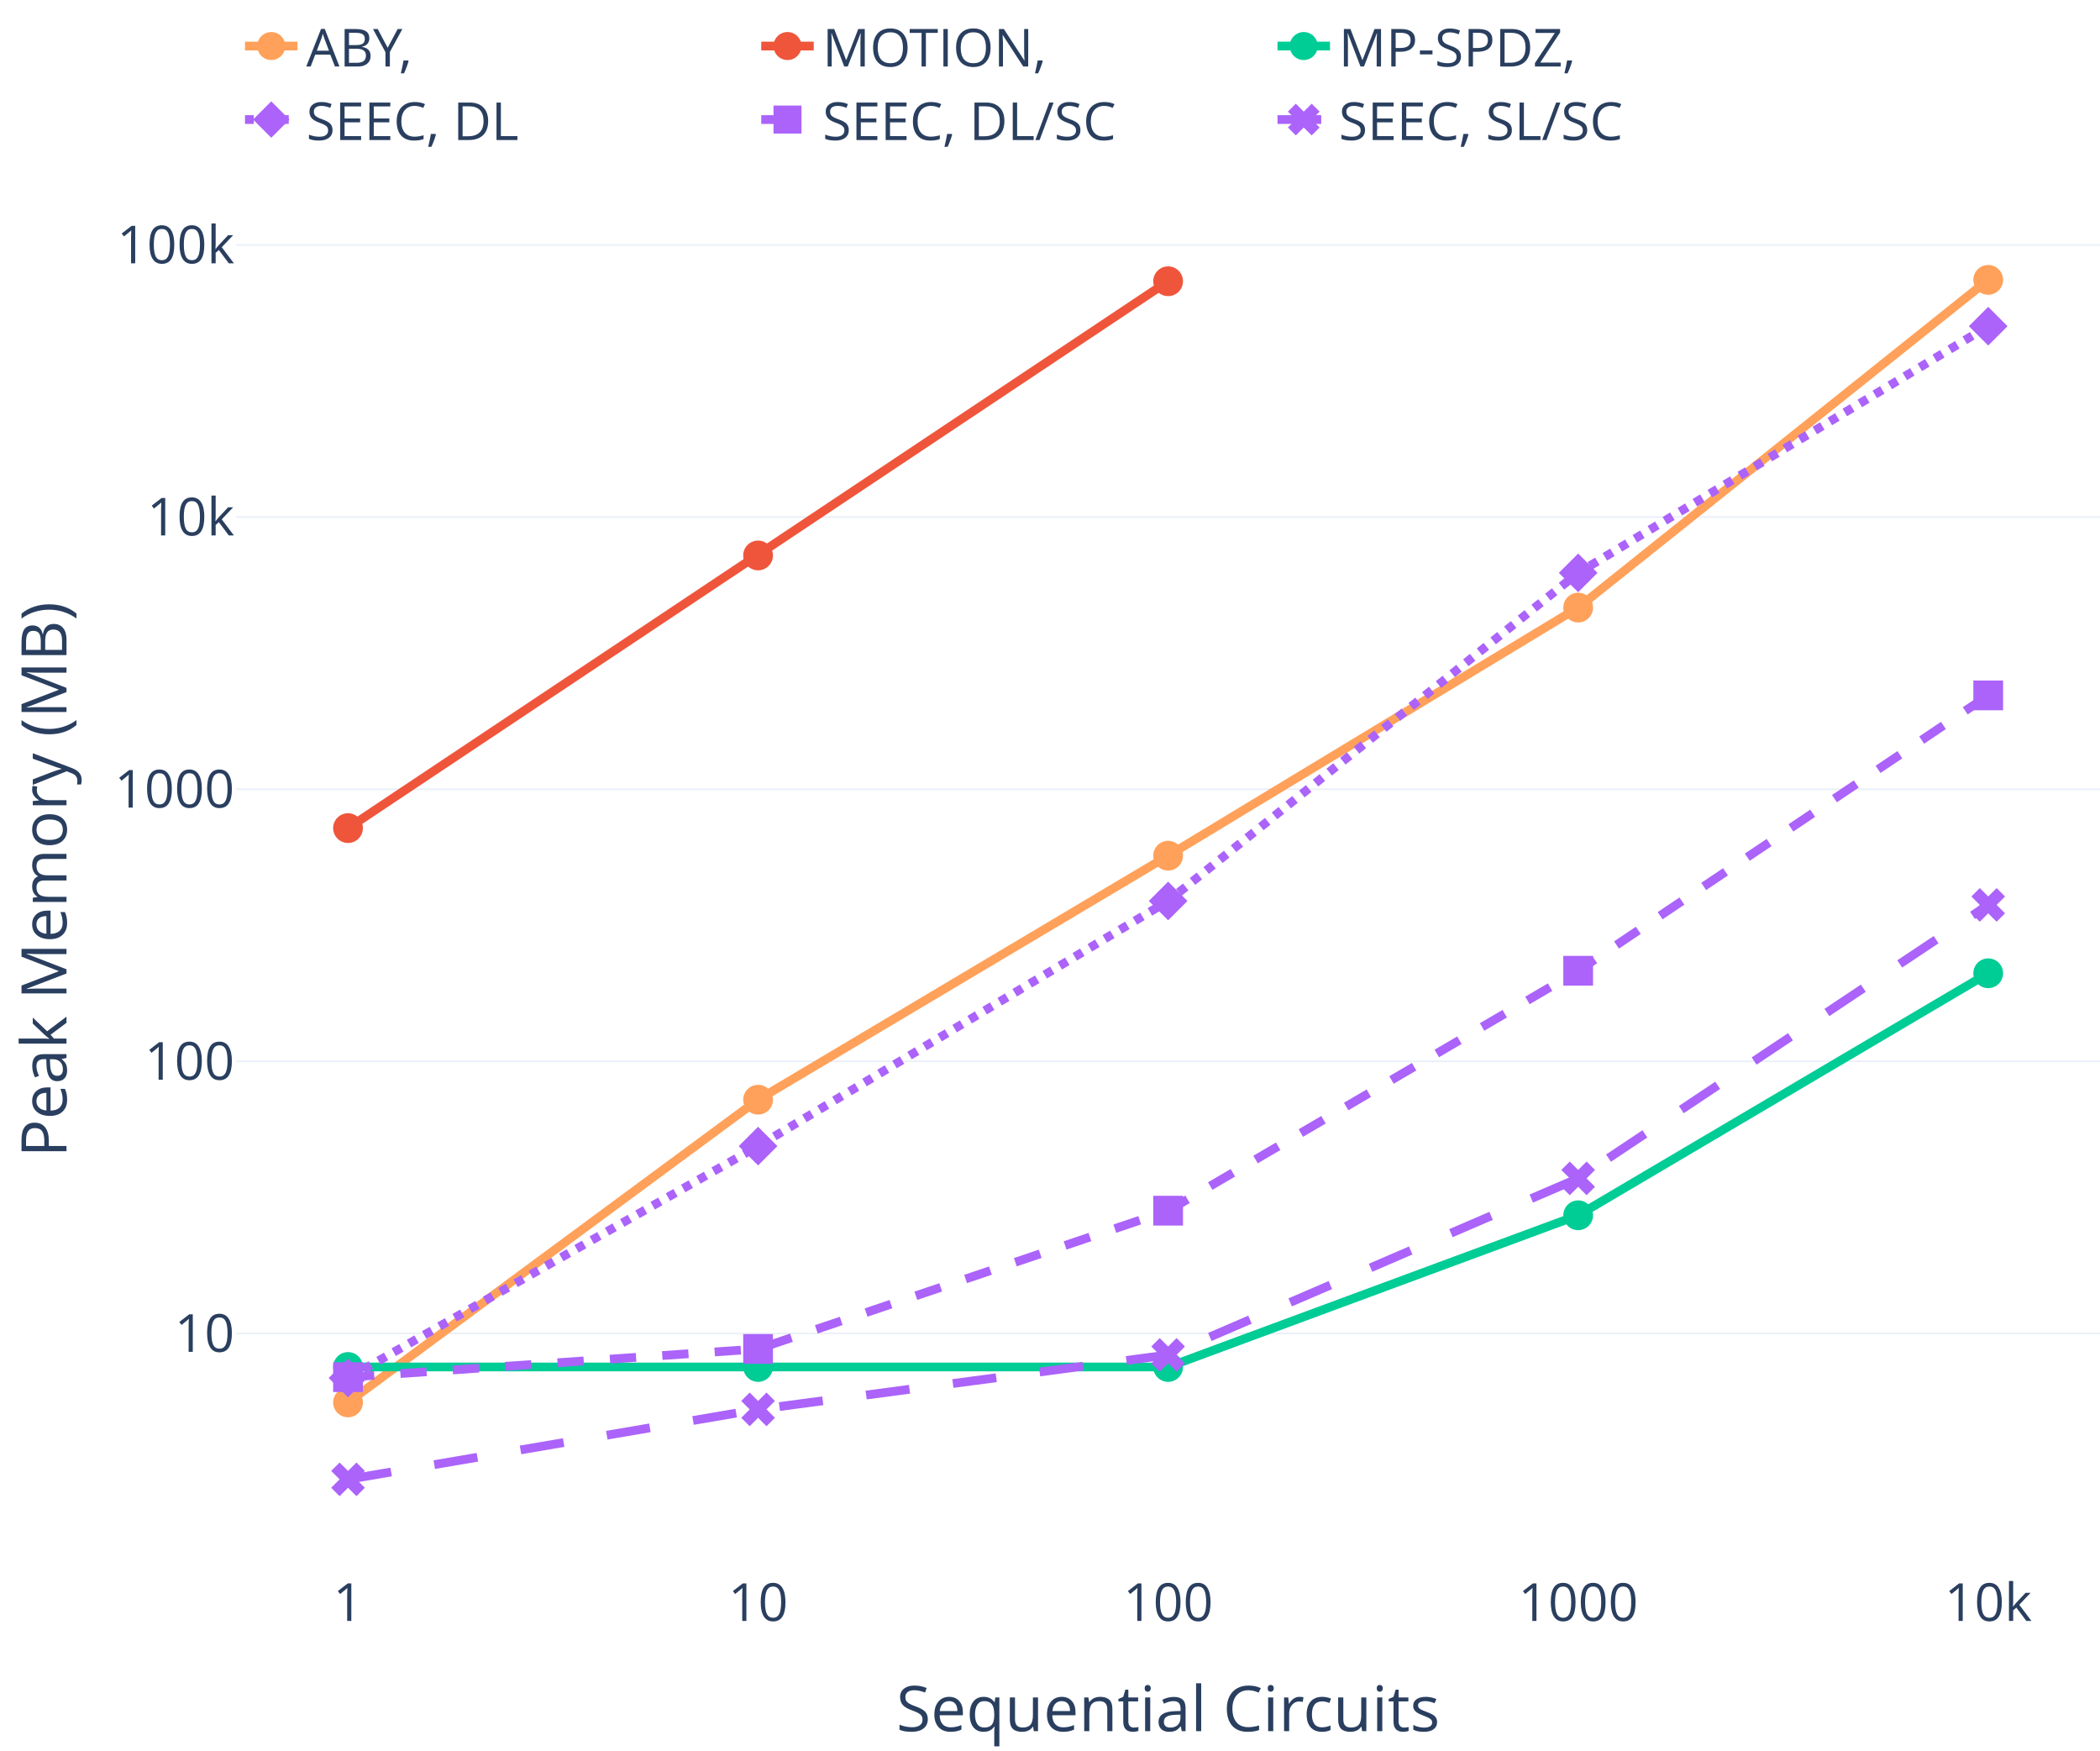
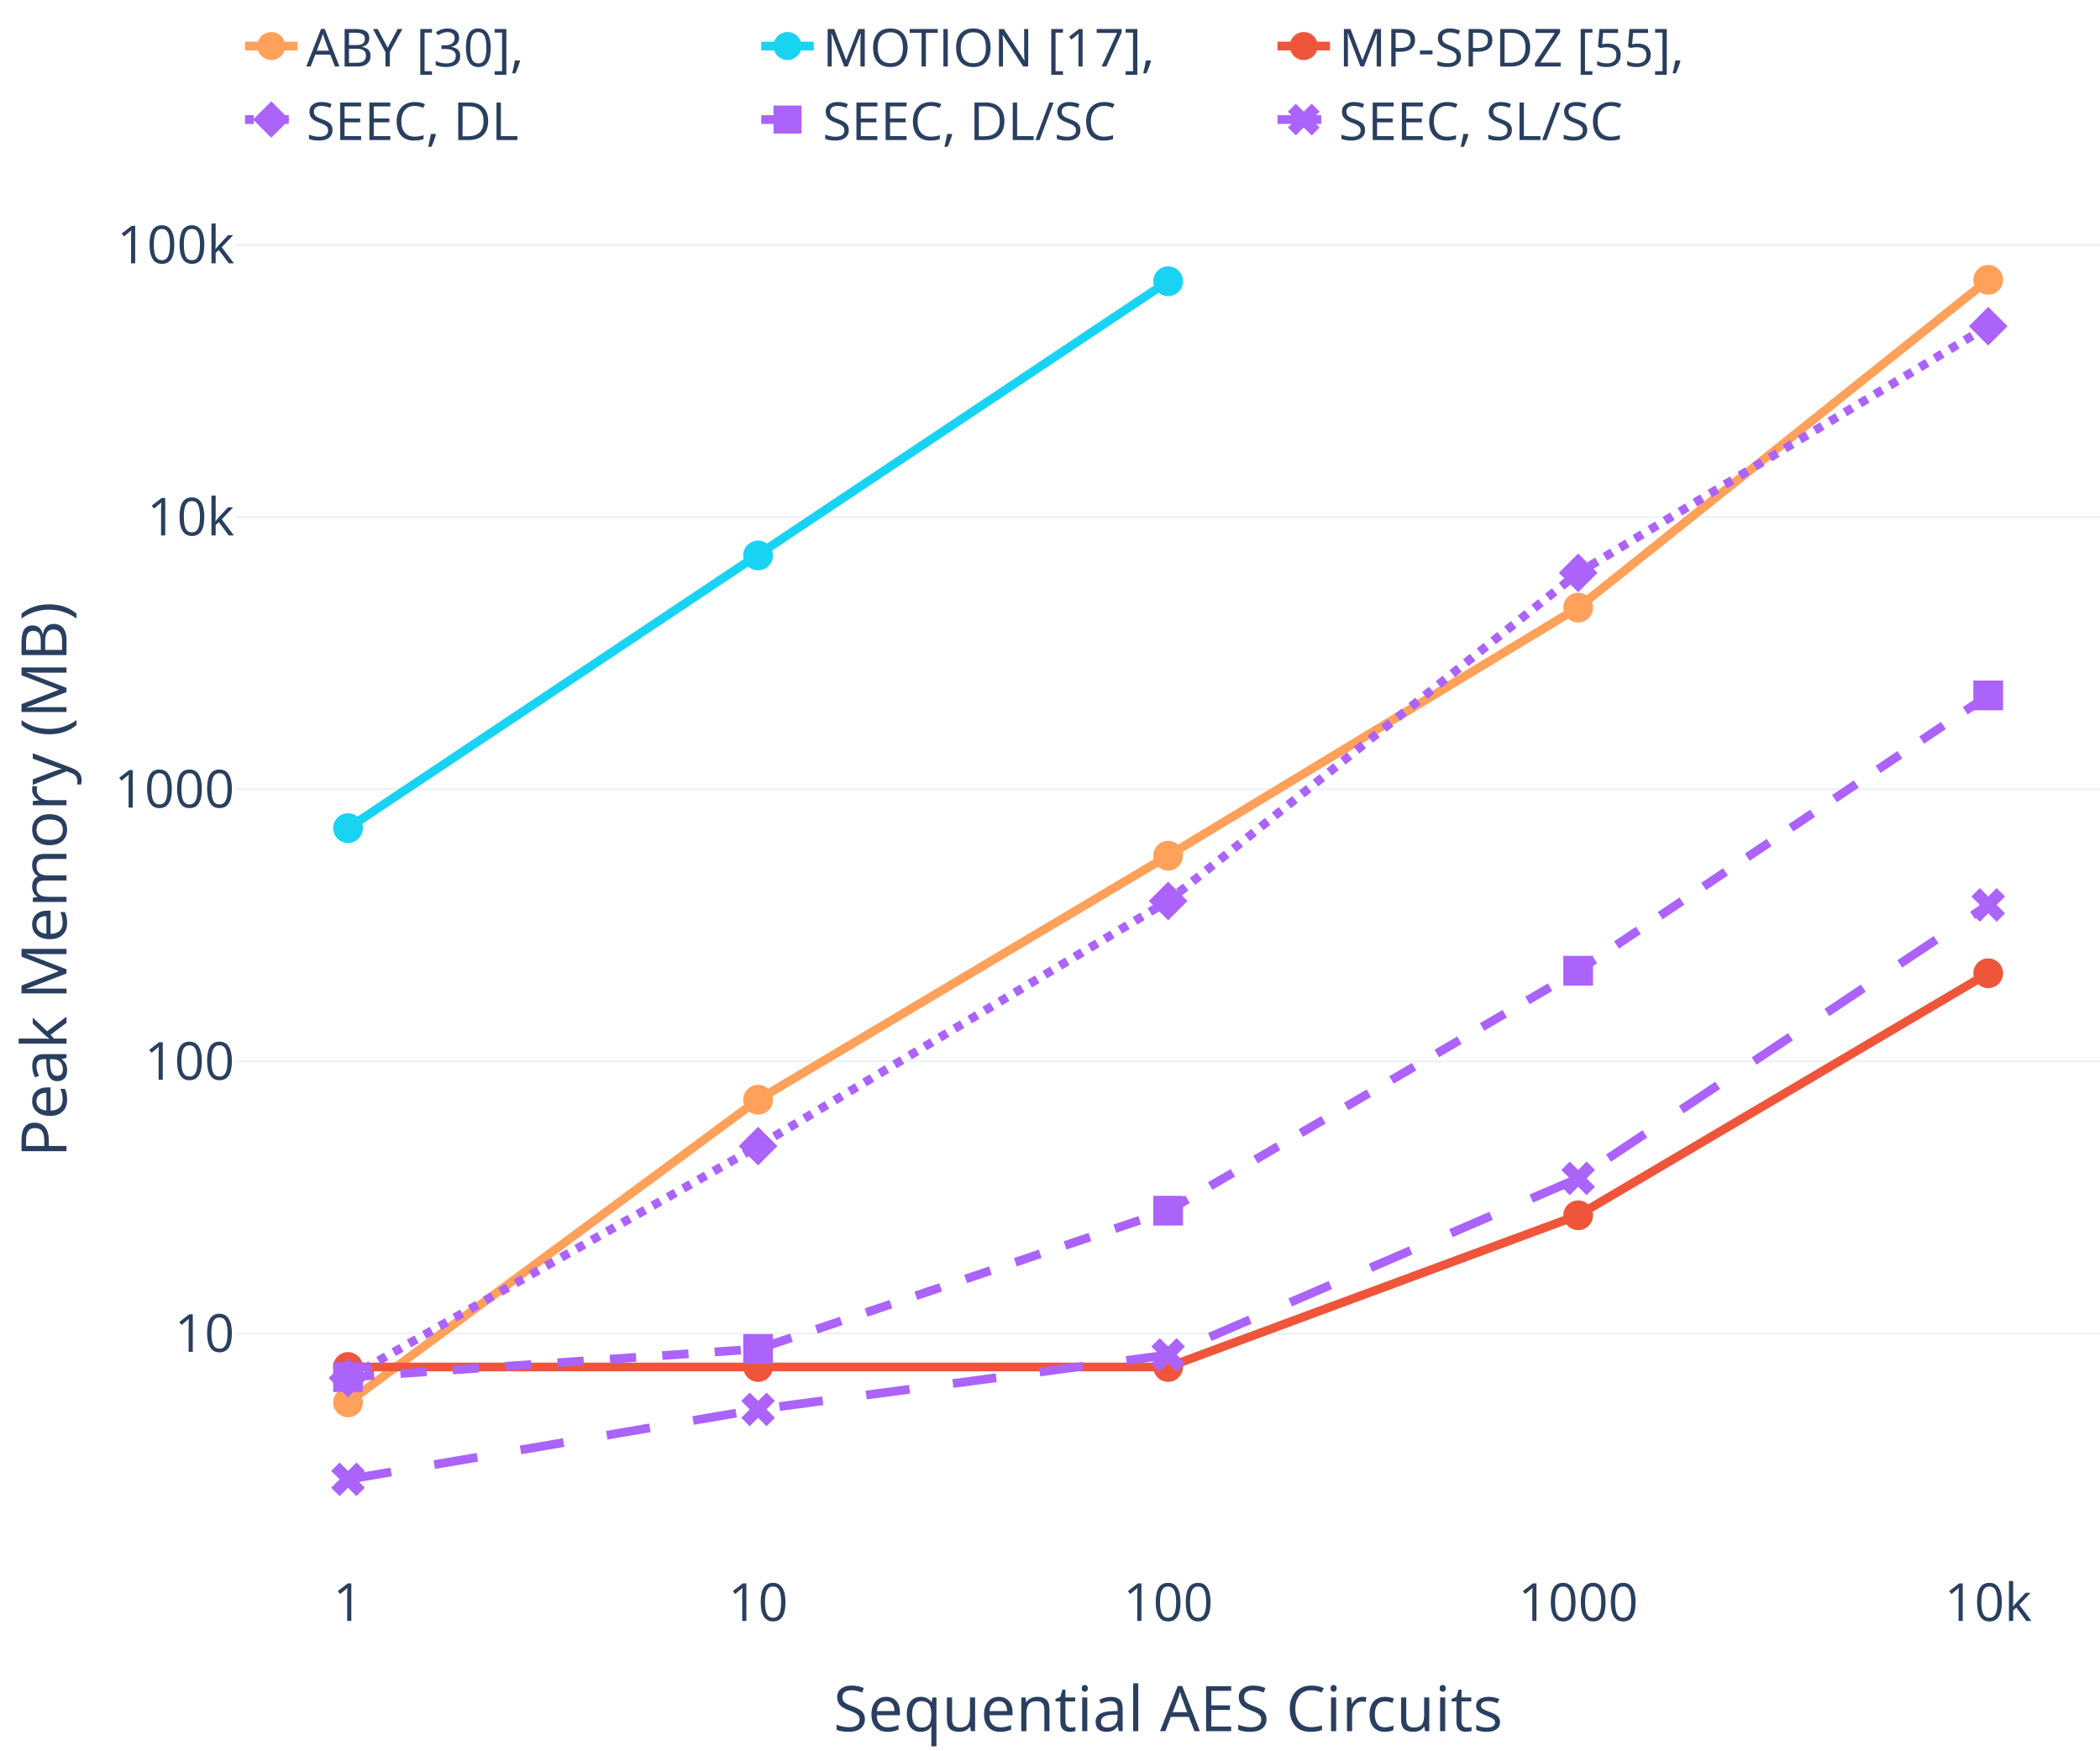
<svg xmlns="http://www.w3.org/2000/svg" class="main-svg" width="1200" height="1000" style="" viewBox="0 0 1200 1000">
  <rect x="0" y="0" width="1200" height="1000" style="fill: rgb(255, 255, 255); fill-opacity: 1;" />
-   <defs id="defs-b455f7">
+   <defs id="defs-4f9ef7">
    <g class="clips">
-       <clipPath id="clipb455f7xyplot" class="plotclip">
+       <clipPath id="clip4f9ef7xyplot" class="plotclip">
        <rect width="1065" height="785" />
      </clipPath>
-       <clipPath class="axesclip" id="clipb455f7x">
+       <clipPath class="axesclip" id="clip4f9ef7x">
        <rect x="135" y="0" width="1065" height="1000" />
      </clipPath>
-       <clipPath class="axesclip" id="clipb455f7y">
+       <clipPath class="axesclip" id="clip4f9ef7y">
        <rect x="0" y="110" width="1200" height="785" />
      </clipPath>
-       <clipPath class="axesclip" id="clipb455f7xy">
+       <clipPath class="axesclip" id="clip4f9ef7xy">
        <rect x="135" y="110" width="1065" height="785" />
      </clipPath>
    </g>
    <g class="gradients" />
    <g class="patterns" />
  </defs>
  <g class="bglayer" />
  <g class="layer-below">
    <g class="imagelayer" />
    <g class="shapelayer" />
  </g>
  <g class="cartesianlayer">
    <g class="subplot xy">
      <g class="layer-subplot">
        <g class="shapelayer" />
        <g class="imagelayer" />
      </g>
      <g class="minor-gridlayer">
        <g class="x" />
        <g class="y" />
      </g>
      <g class="gridlayer">
        <g class="x" />
        <g class="y">
          <path class="ygrid crisp" transform="translate(0,761.78)" d="M135,0h1065" style="stroke: rgb(235, 240, 248); stroke-opacity: 1; stroke-width: 1px;" />
          <path class="ygrid crisp" transform="translate(0,606.32)" d="M135,0h1065" style="stroke: rgb(235, 240, 248); stroke-opacity: 1; stroke-width: 1px;" />
          <path class="ygrid crisp" transform="translate(0,450.86)" d="M135,0h1065" style="stroke: rgb(235, 240, 248); stroke-opacity: 1; stroke-width: 1px;" />
          <path class="ygrid crisp" transform="translate(0,295.4)" d="M135,0h1065" style="stroke: rgb(235, 240, 248); stroke-opacity: 1; stroke-width: 1px;" />
          <path class="ygrid crisp" transform="translate(0,139.94)" d="M135,0h1065" style="stroke: rgb(235, 240, 248); stroke-opacity: 1; stroke-width: 1px;" />
        </g>
      </g>
      <g class="zerolinelayer" />
      <path class="xlines-below" />
      <path class="ylines-below" />
      <g class="overlines-below" />
      <g class="xaxislayer-below" />
      <g class="yaxislayer-below" />
      <g class="overaxes-below" />
-       <g class="plot" transform="translate(135,110)" clip-path="url(#clipb455f7xyplot)">
+       <g class="plot" transform="translate(135,110)" clip-path="url(#clip4f9ef7xyplot)">
        <g class="scatterlayer mlayer">
-           <g class="trace scatter trace7da4bd" style="stroke-miterlimit: 2; opacity: 1;">
+           <g class="trace scatter trace701212" style="stroke-miterlimit: 2; opacity: 1;">
            <g class="fills" />
            <g class="errorbars" />
            <g class="lines">
              <path class="js-line" d="M63.87,691.17L298.19,518.25L532.5,378.85L766.81,237.11L1001.12,49.88" style="vector-effect: none; fill: none; stroke: rgb(255, 161, 90); stroke-opacity: 1; stroke-width: 5px; opacity: 1;" />
            </g>
            <g class="points">
              <path class="point" transform="translate(63.87,691.17)" d="M8.5,0A8.5,8.5 0 1,1 0,-8.5A8.5,8.5 0 0,1 8.5,0Z" style="opacity: 1; stroke-width: 0px; fill: rgb(255, 161, 90); fill-opacity: 1;" />
              <path class="point" transform="translate(298.19,518.25)" d="M8.5,0A8.5,8.5 0 1,1 0,-8.5A8.5,8.5 0 0,1 8.5,0Z" style="opacity: 1; stroke-width: 0px; fill: rgb(255, 161, 90); fill-opacity: 1;" />
              <path class="point" transform="translate(532.5,378.85)" d="M8.5,0A8.5,8.5 0 1,1 0,-8.5A8.5,8.5 0 0,1 8.5,0Z" style="opacity: 1; stroke-width: 0px; fill: rgb(255, 161, 90); fill-opacity: 1;" />
              <path class="point" transform="translate(766.81,237.11)" d="M8.5,0A8.5,8.5 0 1,1 0,-8.5A8.5,8.5 0 0,1 8.5,0Z" style="opacity: 1; stroke-width: 0px; fill: rgb(255, 161, 90); fill-opacity: 1;" />
              <path class="point" transform="translate(1001.12,49.88)" d="M8.5,0A8.5,8.5 0 1,1 0,-8.5A8.5,8.5 0 0,1 8.5,0Z" style="opacity: 1; stroke-width: 0px; fill: rgb(255, 161, 90); fill-opacity: 1;" />
            </g>
            <g class="text" />
          </g>
-           <g class="trace scatter trace7e38a5" style="stroke-miterlimit: 2; opacity: 1;">
-             <g class="fills" />
-             <g class="errorbars" />
-             <g class="lines">
-               <path class="js-line" d="M63.87,363.09L532.5,50.67" style="vector-effect: none; fill: none; stroke: rgb(239, 85, 59); stroke-opacity: 1; stroke-width: 5px; opacity: 1;" />
-             </g>
-             <g class="points">
-               <path class="point" transform="translate(63.87,363.09)" d="M8.5,0A8.5,8.5 0 1,1 0,-8.5A8.5,8.5 0 0,1 8.5,0Z" style="opacity: 1; stroke-width: 0px; fill: rgb(239, 85, 59); fill-opacity: 1;" />
-               <path class="point" transform="translate(298.19,207.32)" d="M8.5,0A8.5,8.5 0 1,1 0,-8.5A8.5,8.5 0 0,1 8.5,0Z" style="opacity: 1; stroke-width: 0px; fill: rgb(239, 85, 59); fill-opacity: 1;" />
-               <path class="point" transform="translate(532.5,50.67)" d="M8.5,0A8.5,8.5 0 1,1 0,-8.5A8.5,8.5 0 0,1 8.5,0Z" style="opacity: 1; stroke-width: 0px; fill: rgb(239, 85, 59); fill-opacity: 1;" />
-             </g>
-             <g class="text" />
-           </g>
-           <g class="trace scatter tracedf8827" style="stroke-miterlimit: 2; opacity: 1;">
-             <g class="fills" />
-             <g class="errorbars" />
-             <g class="lines">
-               <path class="js-line" d="M63.87,670.94L532.5,670.94L766.81,584.27L1001.12,446.01" style="vector-effect: none; fill: none; stroke: rgb(0, 204, 150); stroke-opacity: 1; stroke-width: 5px; opacity: 1;" />
-             </g>
-             <g class="points">
-               <path class="point" transform="translate(63.87,670.94)" d="M8.5,0A8.5,8.5 0 1,1 0,-8.5A8.5,8.5 0 0,1 8.5,0Z" style="opacity: 1; stroke-width: 0px; fill: rgb(0, 204, 150); fill-opacity: 1;" />
-               <path class="point" transform="translate(298.19,670.94)" d="M8.5,0A8.5,8.5 0 1,1 0,-8.5A8.5,8.5 0 0,1 8.5,0Z" style="opacity: 1; stroke-width: 0px; fill: rgb(0, 204, 150); fill-opacity: 1;" />
-               <path class="point" transform="translate(532.5,670.94)" d="M8.5,0A8.5,8.5 0 1,1 0,-8.5A8.5,8.5 0 0,1 8.5,0Z" style="opacity: 1; stroke-width: 0px; fill: rgb(0, 204, 150); fill-opacity: 1;" />
-               <path class="point" transform="translate(766.81,584.27)" d="M8.5,0A8.5,8.5 0 1,1 0,-8.5A8.5,8.5 0 0,1 8.5,0Z" style="opacity: 1; stroke-width: 0px; fill: rgb(0, 204, 150); fill-opacity: 1;" />
-               <path class="point" transform="translate(1001.12,446.01)" d="M8.5,0A8.5,8.5 0 1,1 0,-8.5A8.5,8.5 0 0,1 8.5,0Z" style="opacity: 1; stroke-width: 0px; fill: rgb(0, 204, 150); fill-opacity: 1;" />
-             </g>
-             <g class="text" />
-           </g>
-           <g class="trace scatter trace0323c0" style="stroke-miterlimit: 2; opacity: 1;">
+           <g class="trace scatter tracece25de" style="stroke-miterlimit: 2; opacity: 1;">
+             <g class="fills" />
+             <g class="errorbars" />
+             <g class="lines">
+               <path class="js-line" d="M63.87,363.09L532.5,50.67" style="vector-effect: none; fill: none; stroke: rgb(25, 211, 243); stroke-opacity: 1; stroke-width: 5px; opacity: 1;" />
+             </g>
+             <g class="points">
+               <path class="point" transform="translate(63.87,363.09)" d="M8.5,0A8.5,8.5 0 1,1 0,-8.5A8.5,8.5 0 0,1 8.5,0Z" style="opacity: 1; stroke-width: 0px; fill: rgb(25, 211, 243); fill-opacity: 1;" />
+               <path class="point" transform="translate(298.19,207.32)" d="M8.5,0A8.5,8.5 0 1,1 0,-8.5A8.5,8.5 0 0,1 8.5,0Z" style="opacity: 1; stroke-width: 0px; fill: rgb(25, 211, 243); fill-opacity: 1;" />
+               <path class="point" transform="translate(532.5,50.67)" d="M8.5,0A8.5,8.5 0 1,1 0,-8.5A8.5,8.5 0 0,1 8.5,0Z" style="opacity: 1; stroke-width: 0px; fill: rgb(25, 211, 243); fill-opacity: 1;" />
+             </g>
+             <g class="text" />
+           </g>
+           <g class="trace scatter tracec19748" style="stroke-miterlimit: 2; opacity: 1;">
+             <g class="fills" />
+             <g class="errorbars" />
+             <g class="lines">
+               <path class="js-line" d="M63.87,670.94L532.5,670.94L766.81,584.27L1001.12,446.01" style="vector-effect: none; fill: none; stroke: rgb(239, 85, 59); stroke-opacity: 1; stroke-width: 5px; opacity: 1;" />
+             </g>
+             <g class="points">
+               <path class="point" transform="translate(63.87,670.94)" d="M8.5,0A8.5,8.5 0 1,1 0,-8.5A8.5,8.5 0 0,1 8.5,0Z" style="opacity: 1; stroke-width: 0px; fill: rgb(239, 85, 59); fill-opacity: 1;" />
+               <path class="point" transform="translate(298.19,670.94)" d="M8.5,0A8.5,8.5 0 1,1 0,-8.5A8.5,8.5 0 0,1 8.5,0Z" style="opacity: 1; stroke-width: 0px; fill: rgb(239, 85, 59); fill-opacity: 1;" />
+               <path class="point" transform="translate(532.5,670.94)" d="M8.5,0A8.5,8.5 0 1,1 0,-8.5A8.5,8.5 0 0,1 8.5,0Z" style="opacity: 1; stroke-width: 0px; fill: rgb(239, 85, 59); fill-opacity: 1;" />
+               <path class="point" transform="translate(766.81,584.27)" d="M8.5,0A8.5,8.5 0 1,1 0,-8.5A8.5,8.5 0 0,1 8.5,0Z" style="opacity: 1; stroke-width: 0px; fill: rgb(239, 85, 59); fill-opacity: 1;" />
+               <path class="point" transform="translate(1001.12,446.01)" d="M8.5,0A8.5,8.5 0 1,1 0,-8.5A8.5,8.5 0 0,1 8.5,0Z" style="opacity: 1; stroke-width: 0px; fill: rgb(239, 85, 59); fill-opacity: 1;" />
+             </g>
+             <g class="text" />
+           </g>
+           <g class="trace scatter traced5541e" style="stroke-miterlimit: 2; opacity: 1;">
            <g class="fills" />
            <g class="errorbars" />
            <g class="lines">
              <path class="js-line" d="M63.87,677.23L298.19,544.75L532.5,404.72L766.81,217.28L1001.12,76.34" style="vector-effect: none; fill: none; stroke: rgb(171, 99, 250); stroke-opacity: 1; stroke-dasharray: 5px, 5px; stroke-width: 5px; opacity: 1;" />
            </g>
            <g class="points">
              <path class="point" transform="translate(63.87,677.23)" d="M11.05,0L0,11.05L-11.05,0L0,-11.05Z" style="opacity: 1; stroke-width: 0px; fill: rgb(171, 99, 250); fill-opacity: 1;" />
              <path class="point" transform="translate(298.19,544.75)" d="M11.05,0L0,11.05L-11.05,0L0,-11.05Z" style="opacity: 1; stroke-width: 0px; fill: rgb(171, 99, 250); fill-opacity: 1;" />
              <path class="point" transform="translate(532.5,404.72)" d="M11.05,0L0,11.05L-11.05,0L0,-11.05Z" style="opacity: 1; stroke-width: 0px; fill: rgb(171, 99, 250); fill-opacity: 1;" />
              <path class="point" transform="translate(766.81,217.28)" d="M11.05,0L0,11.05L-11.05,0L0,-11.05Z" style="opacity: 1; stroke-width: 0px; fill: rgb(171, 99, 250); fill-opacity: 1;" />
              <path class="point" transform="translate(1001.12,76.34)" d="M11.05,0L0,11.05L-11.05,0L0,-11.05Z" style="opacity: 1; stroke-width: 0px; fill: rgb(171, 99, 250); fill-opacity: 1;" />
            </g>
            <g class="text" />
          </g>
-           <g class="trace scatter tracec70bd4" style="stroke-miterlimit: 2; opacity: 1;">
+           <g class="trace scatter trace3ce088" style="stroke-miterlimit: 2; opacity: 1;">
            <g class="fills" />
            <g class="errorbars" />
            <g class="lines">
              <path class="js-line" d="M63.87,676.74L298.19,660.64L532.5,581.64L766.81,444.57L1001.12,287.27" style="vector-effect: none; fill: none; stroke: rgb(171, 99, 250); stroke-opacity: 1; stroke-dasharray: 15px, 15px; stroke-width: 5px; opacity: 1;" />
            </g>
            <g class="points">
              <path class="point" transform="translate(63.87,676.74)" d="M8.5,8.5H-8.5V-8.5H8.5Z" style="opacity: 1; stroke-width: 0px; fill: rgb(171, 99, 250); fill-opacity: 1;" />
              <path class="point" transform="translate(298.19,660.64)" d="M8.5,8.5H-8.5V-8.5H8.5Z" style="opacity: 1; stroke-width: 0px; fill: rgb(171, 99, 250); fill-opacity: 1;" />
              <path class="point" transform="translate(532.5,581.64)" d="M8.5,8.5H-8.5V-8.5H8.5Z" style="opacity: 1; stroke-width: 0px; fill: rgb(171, 99, 250); fill-opacity: 1;" />
              <path class="point" transform="translate(766.81,444.57)" d="M8.5,8.5H-8.5V-8.5H8.5Z" style="opacity: 1; stroke-width: 0px; fill: rgb(171, 99, 250); fill-opacity: 1;" />
              <path class="point" transform="translate(1001.12,287.27)" d="M8.5,8.5H-8.5V-8.5H8.5Z" style="opacity: 1; stroke-width: 0px; fill: rgb(171, 99, 250); fill-opacity: 1;" />
            </g>
            <g class="text" />
          </g>
-           <g class="trace scatter tracea378e6" style="stroke-miterlimit: 2; opacity: 1;">
+           <g class="trace scatter tracea68918" style="stroke-miterlimit: 2; opacity: 1;">
            <g class="fills" />
            <g class="errorbars" />
            <g class="lines">
              <path class="js-line" d="M63.87,735.13L298.19,695.16L532.5,664.04L766.81,563.19L1001.12,406.96" style="vector-effect: none; fill: none; stroke: rgb(171, 99, 250); stroke-opacity: 1; stroke-dasharray: 25px, 25px; stroke-width: 5px; opacity: 1;" />
            </g>
            <g class="points">
              <path class="point" transform="translate(63.87,735.13)" d="M0,4.81l4.81,4.81l4.81,-4.81l-4.81,-4.81l4.81,-4.81l-4.81,-4.81l-4.81,4.81l-4.81,-4.81l-4.81,4.81l4.81,4.81l-4.81,4.81l4.81,4.81Z" style="opacity: 1; stroke-width: 0px; fill: rgb(171, 99, 250); fill-opacity: 1;" />
              <path class="point" transform="translate(298.19,695.16)" d="M0,4.81l4.81,4.81l4.81,-4.81l-4.81,-4.81l4.81,-4.81l-4.81,-4.81l-4.81,4.81l-4.81,-4.81l-4.81,4.81l4.81,4.81l-4.81,4.81l4.81,4.81Z" style="opacity: 1; stroke-width: 0px; fill: rgb(171, 99, 250); fill-opacity: 1;" />
              <path class="point" transform="translate(532.5,664.04)" d="M0,4.81l4.81,4.81l4.81,-4.81l-4.81,-4.81l4.81,-4.81l-4.81,-4.81l-4.81,4.81l-4.81,-4.81l-4.81,4.81l4.81,4.81l-4.81,4.81l4.81,4.81Z" style="opacity: 1; stroke-width: 0px; fill: rgb(171, 99, 250); fill-opacity: 1;" />
              <path class="point" transform="translate(766.81,563.19)" d="M0,4.81l4.81,4.81l4.81,-4.81l-4.81,-4.81l4.81,-4.81l-4.81,-4.81l-4.81,4.81l-4.81,-4.81l-4.81,4.81l4.81,4.81l-4.81,4.81l4.81,4.81Z" style="opacity: 1; stroke-width: 0px; fill: rgb(171, 99, 250); fill-opacity: 1;" />
              <path class="point" transform="translate(1001.12,406.96)" d="M0,4.81l4.81,4.81l4.81,-4.81l-4.81,-4.81l4.81,-4.81l-4.81,-4.81l-4.81,4.81l-4.81,-4.81l-4.81,4.81l4.81,4.81l-4.81,4.81l4.81,4.81Z" style="opacity: 1; stroke-width: 0px; fill: rgb(171, 99, 250); fill-opacity: 1;" />
            </g>
            <g class="text" />
          </g>
        </g>
      </g>
      <g class="overplot" />
      <path class="xlines-above crisp" d="M0,0" style="fill: none;" />
      <path class="ylines-above crisp" d="M0,0" style="fill: none;" />
      <g class="overlines-above" />
      <g class="xaxislayer-above">
        <g class="xtick">
          <text text-anchor="middle" x="0" y="926" transform="translate(198.87,0)" style="font-family: 'Open Sans', verdana, arial, sans-serif; font-size: 30px; fill: rgb(42, 63, 95); fill-opacity: 1; white-space: pre; opacity: 1;">1</text>
        </g>
        <g class="xtick">
          <text text-anchor="middle" x="0" y="926" style="font-family: 'Open Sans', verdana, arial, sans-serif; font-size: 30px; fill: rgb(42, 63, 95); fill-opacity: 1; white-space: pre; opacity: 1;" transform="translate(433.19,0)">10</text>
        </g>
        <g class="xtick">
          <text text-anchor="middle" x="0" y="926" style="font-family: 'Open Sans', verdana, arial, sans-serif; font-size: 30px; fill: rgb(42, 63, 95); fill-opacity: 1; white-space: pre; opacity: 1;" transform="translate(667.5,0)">100</text>
        </g>
        <g class="xtick">
          <text text-anchor="middle" x="0" y="926" style="font-family: 'Open Sans', verdana, arial, sans-serif; font-size: 30px; fill: rgb(42, 63, 95); fill-opacity: 1; white-space: pre; opacity: 1;" transform="translate(901.81,0)">1000</text>
        </g>
        <g class="xtick">
          <text text-anchor="middle" x="0" y="926" style="font-family: 'Open Sans', verdana, arial, sans-serif; font-size: 30px; fill: rgb(42, 63, 95); fill-opacity: 1; white-space: pre; opacity: 1;" transform="translate(1136.12,0)">10k</text>
        </g>
      </g>
      <g class="yaxislayer-above">
        <g class="ytick">
          <text text-anchor="end" x="134" y="10.5" transform="translate(0,761.78)" style="font-family: 'Open Sans', verdana, arial, sans-serif; font-size: 30px; fill: rgb(42, 63, 95); fill-opacity: 1; white-space: pre; opacity: 1;">10</text>
        </g>
        <g class="ytick">
          <text text-anchor="end" x="134" y="10.5" style="font-family: 'Open Sans', verdana, arial, sans-serif; font-size: 30px; fill: rgb(42, 63, 95); fill-opacity: 1; white-space: pre; opacity: 1;" transform="translate(0,606.32)">100</text>
        </g>
        <g class="ytick">
          <text text-anchor="end" x="134" y="10.5" style="font-family: 'Open Sans', verdana, arial, sans-serif; font-size: 30px; fill: rgb(42, 63, 95); fill-opacity: 1; white-space: pre; opacity: 1;" transform="translate(0,450.86)">1000</text>
        </g>
        <g class="ytick">
          <text text-anchor="end" x="134" y="10.5" style="font-family: 'Open Sans', verdana, arial, sans-serif; font-size: 30px; fill: rgb(42, 63, 95); fill-opacity: 1; white-space: pre; opacity: 1;" transform="translate(0,295.4)">10k</text>
        </g>
        <g class="ytick">
          <text text-anchor="end" x="134" y="10.5" style="font-family: 'Open Sans', verdana, arial, sans-serif; font-size: 30px; fill: rgb(42, 63, 95); fill-opacity: 1; white-space: pre; opacity: 1;" transform="translate(0,139.94)">100k</text>
        </g>
      </g>
      <g class="overaxes-above" />
    </g>
  </g>
  <g class="polarlayer" />
  <g class="smithlayer" />
  <g class="ternarylayer" />
  <g class="geolayer" />
  <g class="funnelarealayer" />
  <g class="pielayer" />
  <g class="iciclelayer" />
  <g class="treemaplayer" />
  <g class="sunburstlayer" />
  <g class="glimages" />
-   <defs id="topdefs-b455f7">
+   <defs id="topdefs-4f9ef7">
    <g class="clips" />
-     <clipPath id="legendb455f7">
+     <clipPath id="legend4f9ef7">
      <rect width="885" height="94" x="0" y="0" />
    </clipPath>
  </defs>
  <g class="layer-above">
    <g class="imagelayer" />
    <g class="shapelayer" />
  </g>
  <g class="infolayer">
    <g class="legend" pointer-events="all" transform="translate(135,0.3)">
      <rect class="bg" shape-rendering="crispEdges" width="885" height="94" x="0" y="0" style="stroke: rgb(68, 68, 68); stroke-opacity: 1; fill: rgb(255, 255, 255); fill-opacity: 1; stroke-width: 0px;" />
-       <g class="scrollbox" transform="" clip-path="url(#legendb455f7)">
+       <g class="scrollbox" transform="" clip-path="url(#legend4f9ef7)">
        <g class="groups" transform="">
          <g class="traces" transform="translate(0,26)" style="opacity: 1;">
-             <text class="legendtext" text-anchor="start" x="40" y="11.7" style="font-family: 'Open Sans', verdana, arial, sans-serif; font-size: 30px; fill: rgb(42, 63, 95); fill-opacity: 1; white-space: pre;">ABY, </text>
+             <text class="legendtext" text-anchor="start" x="40" y="11.7" style="font-family: 'Open Sans', verdana, arial, sans-serif; font-size: 30px; fill: rgb(42, 63, 95); fill-opacity: 1; white-space: pre;">ABY [30], </text>
            <g class="layers" style="opacity: 1;">
              <g class="legendfill" />
              <g class="legendlines">
                <path class="js-line" d="M5,0h30" style="fill: none; stroke: rgb(255, 161, 90); stroke-opacity: 1; stroke-width: 5px;" />
              </g>
              <g class="legendsymbols">
                <g class="legendpoints">
                  <path class="scatterpts" transform="translate(20,0)" d="M8,0A8,8 0 1,1 0,-8A8,8 0 0,1 8,0Z" style="opacity: 1; stroke-width: 0px; fill: rgb(255, 161, 90); fill-opacity: 1;" />
                </g>
              </g>
            </g>
            <rect class="legendtoggle" x="0" y="-21" width="292.5" height="42" style="fill: rgb(0, 0, 0); fill-opacity: 0;" />
          </g>
        </g>
        <g class="groups" transform="translate(295,0)">
          <g class="traces" transform="translate(0,26)" style="opacity: 1;">
-             <text class="legendtext" text-anchor="start" x="40" y="11.7" style="font-family: 'Open Sans', verdana, arial, sans-serif; font-size: 30px; fill: rgb(42, 63, 95); fill-opacity: 1; white-space: pre;">MOTION, </text>
+             <text class="legendtext" text-anchor="start" x="40" y="11.7" style="font-family: 'Open Sans', verdana, arial, sans-serif; font-size: 30px; fill: rgb(42, 63, 95); fill-opacity: 1; white-space: pre;">MOTION [17], </text>
+             <g class="layers" style="opacity: 1;">
+               <g class="legendfill" />
+               <g class="legendlines">
+                 <path class="js-line" d="M5,0h30" style="fill: none; stroke: rgb(25, 211, 243); stroke-opacity: 1; stroke-width: 5px;" />
+               </g>
+               <g class="legendsymbols">
+                 <g class="legendpoints">
+                   <path class="scatterpts" transform="translate(20,0)" d="M8,0A8,8 0 1,1 0,-8A8,8 0 0,1 8,0Z" style="opacity: 1; stroke-width: 0px; fill: rgb(25, 211, 243); fill-opacity: 1;" />
+                 </g>
+               </g>
+             </g>
+             <rect class="legendtoggle" x="0" y="-21" width="292.5" height="42" style="fill: rgb(0, 0, 0); fill-opacity: 0;" />
+           </g>
+         </g>
+         <g class="groups" transform="translate(590,0)">
+           <g class="traces" transform="translate(0,26)" style="opacity: 1;">
+             <text class="legendtext" text-anchor="start" x="40" y="11.7" style="font-family: 'Open Sans', verdana, arial, sans-serif; font-size: 30px; fill: rgb(42, 63, 95); fill-opacity: 1; white-space: pre;">MP-SPDZ [55], </text>
            <g class="layers" style="opacity: 1;">
              <g class="legendfill" />
              <g class="legendlines">
                <path class="js-line" d="M5,0h30" style="fill: none; stroke: rgb(239, 85, 59); stroke-opacity: 1; stroke-width: 5px;" />
              </g>
              <g class="legendsymbols">
                <g class="legendpoints">
                  <path class="scatterpts" transform="translate(20,0)" d="M8,0A8,8 0 1,1 0,-8A8,8 0 0,1 8,0Z" style="opacity: 1; stroke-width: 0px; fill: rgb(239, 85, 59); fill-opacity: 1;" />
-                 </g>
-               </g>
-             </g>
-             <rect class="legendtoggle" x="0" y="-21" width="292.5" height="42" style="fill: rgb(0, 0, 0); fill-opacity: 0;" />
-           </g>
-         </g>
-         <g class="groups" transform="translate(590,0)">
-           <g class="traces" transform="translate(0,26)" style="opacity: 1;">
-             <text class="legendtext" text-anchor="start" x="40" y="11.7" style="font-family: 'Open Sans', verdana, arial, sans-serif; font-size: 30px; fill: rgb(42, 63, 95); fill-opacity: 1; white-space: pre;">MP-SPDZ, </text>
-             <g class="layers" style="opacity: 1;">
-               <g class="legendfill" />
-               <g class="legendlines">
-                 <path class="js-line" d="M5,0h30" style="fill: none; stroke: rgb(0, 204, 150); stroke-opacity: 1; stroke-width: 5px;" />
-               </g>
-               <g class="legendsymbols">
-                 <g class="legendpoints">
-                   <path class="scatterpts" transform="translate(20,0)" d="M8,0A8,8 0 1,1 0,-8A8,8 0 0,1 8,0Z" style="opacity: 1; stroke-width: 0px; fill: rgb(0, 204, 150); fill-opacity: 1;" />
                </g>
              </g>
            </g>
            <rect class="legendtoggle" x="0" y="-21" width="292.5" height="42" style="fill: rgb(0, 0, 0); fill-opacity: 0;" />
          </g>
        </g>
        <g class="groups" transform="translate(0,42)">
          <g class="traces" transform="translate(0,26)" style="opacity: 1;">
            <text class="legendtext" text-anchor="start" x="40" y="11.7" style="font-family: 'Open Sans', verdana, arial, sans-serif; font-size: 30px; fill: rgb(42, 63, 95); fill-opacity: 1; white-space: pre;">SEEC, DL</text>
            <g class="layers" style="opacity: 1;">
              <g class="legendfill" />
              <g class="legendlines">
                <path class="js-line" d="M5,0h30" style="fill: none; stroke: rgb(171, 99, 250); stroke-opacity: 1; stroke-dasharray: 5px, 5px; stroke-width: 5px;" />
              </g>
              <g class="legendsymbols">
                <g class="legendpoints">
                  <path class="scatterpts" transform="translate(20,0)" d="M10.4,0L0,10.4L-10.4,0L0,-10.4Z" style="opacity: 1; stroke-width: 0px; fill: rgb(171, 99, 250); fill-opacity: 1;" />
                </g>
              </g>
            </g>
            <rect class="legendtoggle" x="0" y="-21" width="292.5" height="42" style="fill: rgb(0, 0, 0); fill-opacity: 0;" />
          </g>
        </g>
        <g class="groups" transform="translate(295,42)">
          <g class="traces" transform="translate(0,26)" style="opacity: 1;">
            <text class="legendtext" text-anchor="start" x="40" y="11.7" style="font-family: 'Open Sans', verdana, arial, sans-serif; font-size: 30px; fill: rgb(42, 63, 95); fill-opacity: 1; white-space: pre;">SEEC, DL/SC</text>
            <g class="layers" style="opacity: 1;">
              <g class="legendfill" />
              <g class="legendlines">
                <path class="js-line" d="M5,0h30" style="fill: none; stroke: rgb(171, 99, 250); stroke-opacity: 1; stroke-dasharray: 15px, 15px; stroke-width: 5px;" />
              </g>
              <g class="legendsymbols">
                <g class="legendpoints">
                  <path class="scatterpts" transform="translate(20,0)" d="M8,8H-8V-8H8Z" style="opacity: 1; stroke-width: 0px; fill: rgb(171, 99, 250); fill-opacity: 1;" />
                </g>
              </g>
            </g>
            <rect class="legendtoggle" x="0" y="-21" width="292.5" height="42" style="fill: rgb(0, 0, 0); fill-opacity: 0;" />
          </g>
        </g>
        <g class="groups" transform="translate(590,42)">
          <g class="traces" transform="translate(0,26)" style="opacity: 1;">
            <text class="legendtext" text-anchor="start" x="40" y="11.7" style="font-family: 'Open Sans', verdana, arial, sans-serif; font-size: 30px; fill: rgb(42, 63, 95); fill-opacity: 1; white-space: pre;">SEEC, SL/SC</text>
            <g class="layers" style="opacity: 1;">
              <g class="legendfill" />
              <g class="legendlines">
                <path class="js-line" d="M5,0h30" style="fill: none; stroke: rgb(171, 99, 250); stroke-opacity: 1; stroke-dasharray: 25px, 25px; stroke-width: 5px;" />
              </g>
              <g class="legendsymbols">
                <g class="legendpoints">
                  <path class="scatterpts" transform="translate(20,0)" d="M0,4.53l4.53,4.53l4.53,-4.53l-4.53,-4.53l4.53,-4.53l-4.53,-4.53l-4.53,4.53l-4.53,-4.53l-4.53,4.53l4.53,4.53l-4.53,4.53l4.53,4.53Z" style="opacity: 1; stroke-width: 0px; fill: rgb(171, 99, 250); fill-opacity: 1;" />
                </g>
              </g>
            </g>
            <rect class="legendtoggle" x="0" y="-21" width="292.5" height="42" style="fill: rgb(0, 0, 0); fill-opacity: 0;" />
          </g>
        </g>
      </g>
      <rect class="scrollbar" rx="20" ry="3" width="0" height="0" x="0" y="0" style="fill: rgb(128, 139, 164); fill-opacity: 1;" />
    </g>
    <g class="g-gtitle" />
    <g class="g-xtitle" transform="translate(0,-10.7)">
-       <text class="xtitle" x="667.5" y="999.7" text-anchor="middle" style="font-family: 'Open Sans', verdana, arial, sans-serif; font-size: 36px; fill: rgb(42, 63, 95); opacity: 1; font-weight: normal; white-space: pre;">Sequential Circuits</text>
+       <text class="xtitle" x="667.5" y="999.7" text-anchor="middle" style="font-family: 'Open Sans', verdana, arial, sans-serif; font-size: 36px; fill: rgb(42, 63, 95); opacity: 1; font-weight: normal; white-space: pre;">Sequential AES Circuits</text>
    </g>
    <g class="g-ytitle" transform="translate(37.3252,0)">
      <text class="ytitle" transform="rotate(-90,0.675,502.5)" x="0.675" y="502.5" text-anchor="middle" style="font-family: 'Open Sans', verdana, arial, sans-serif; font-size: 36px; fill: rgb(42, 63, 95); opacity: 1; font-weight: normal; white-space: pre;">Peak Memory (MB)</text>
    </g>
  </g>
</svg>
